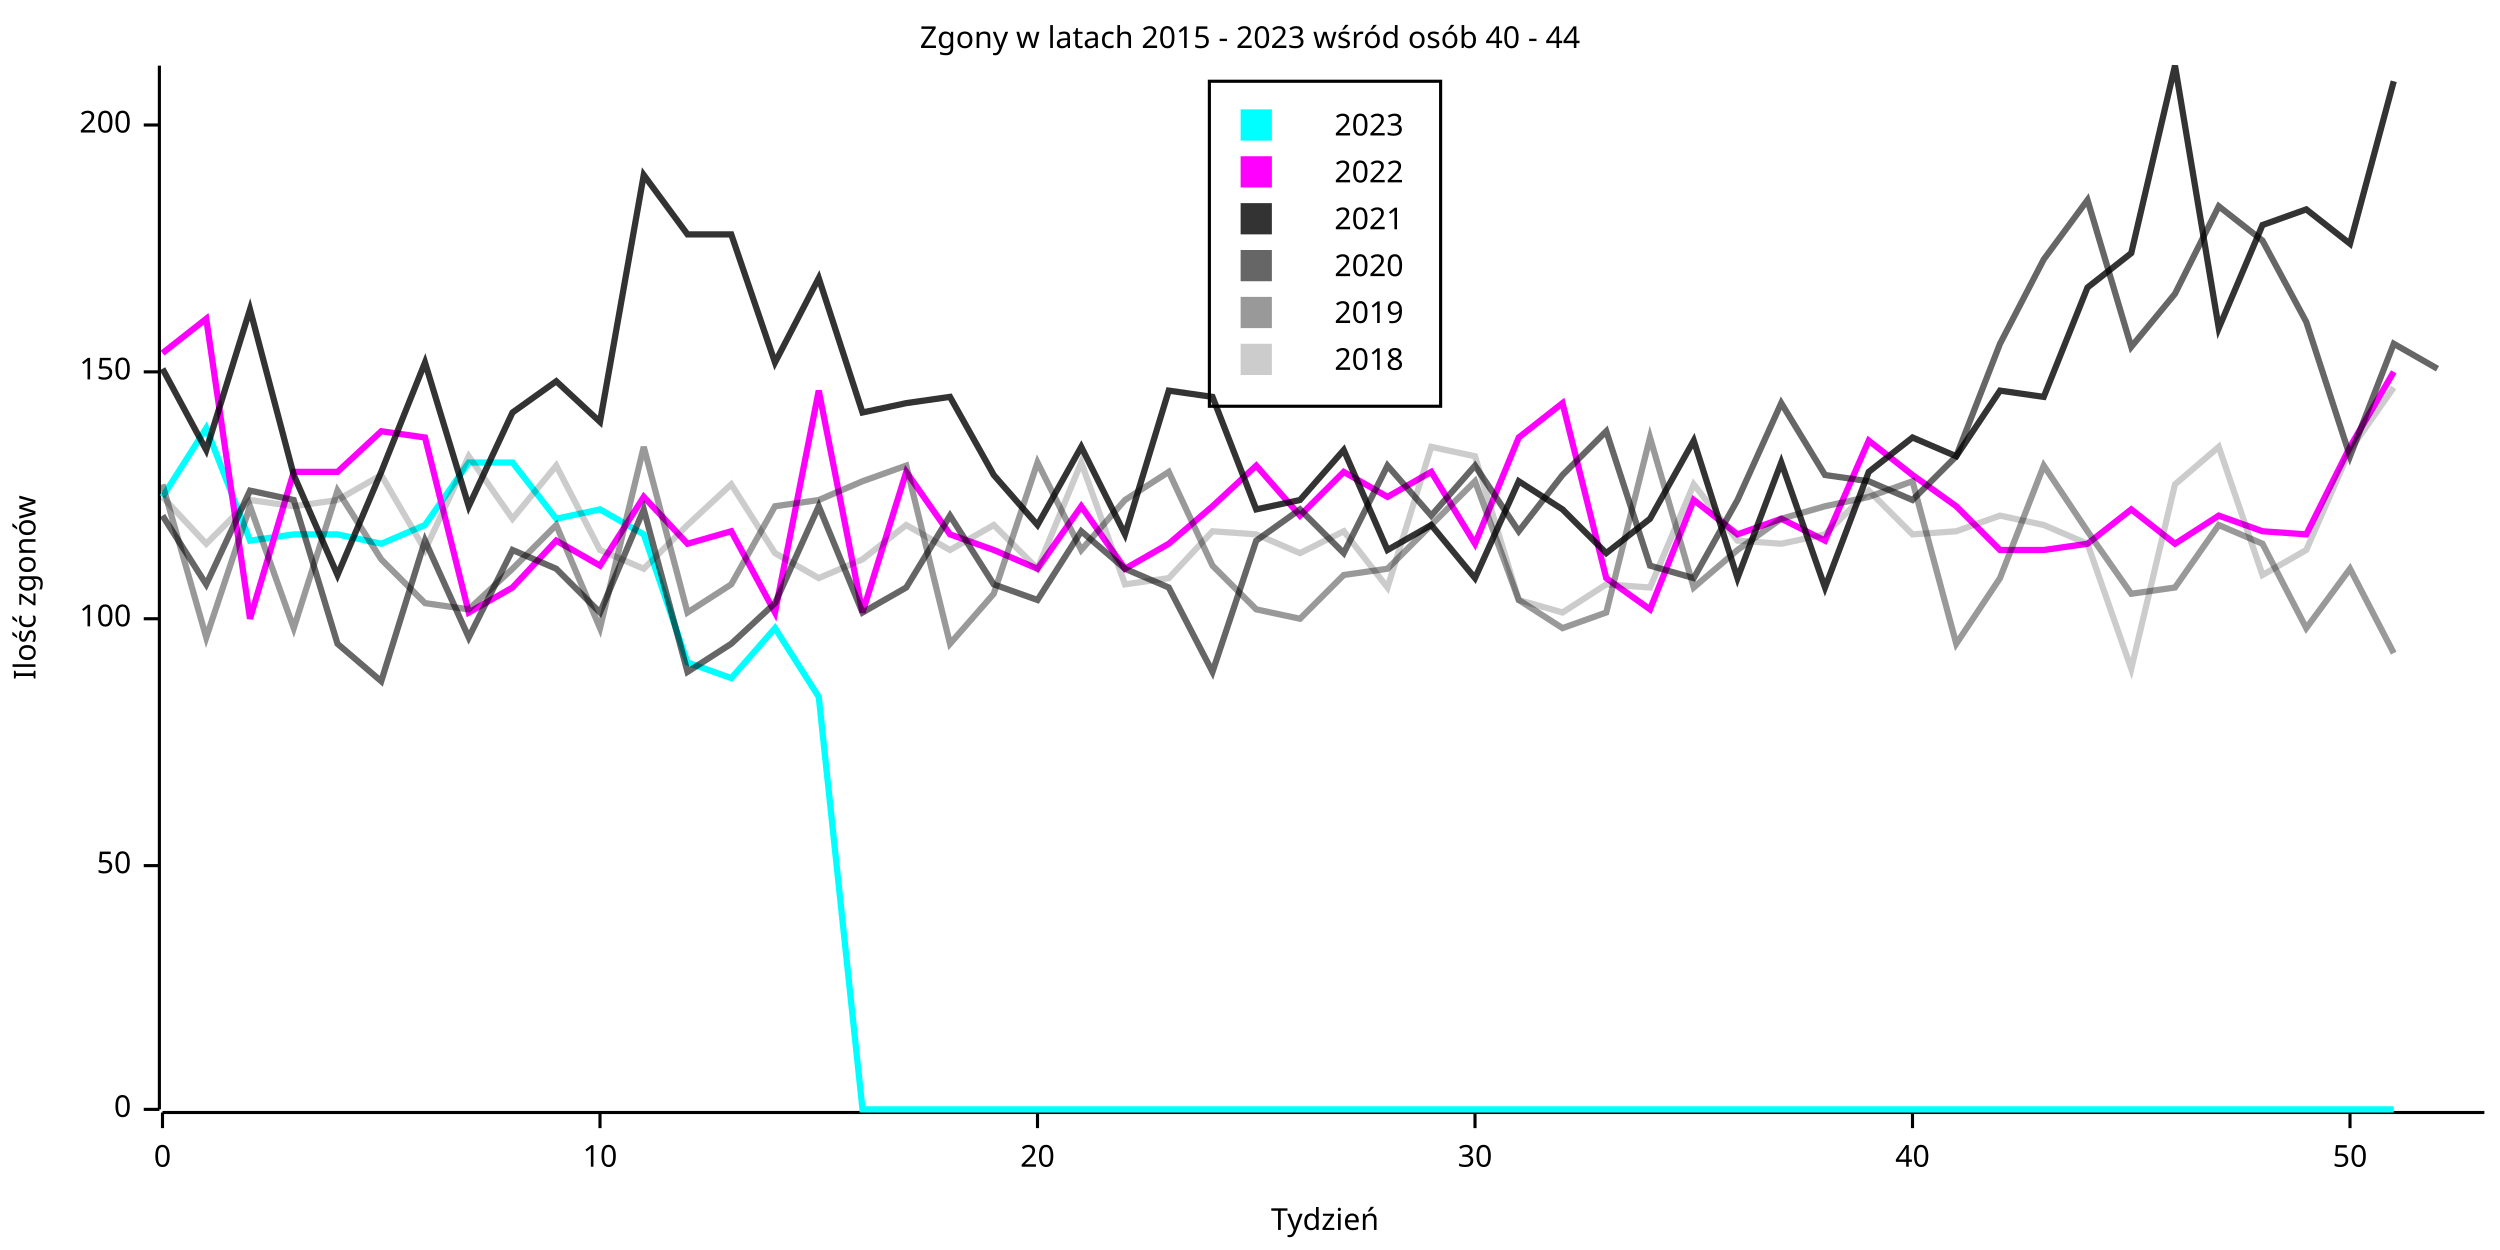
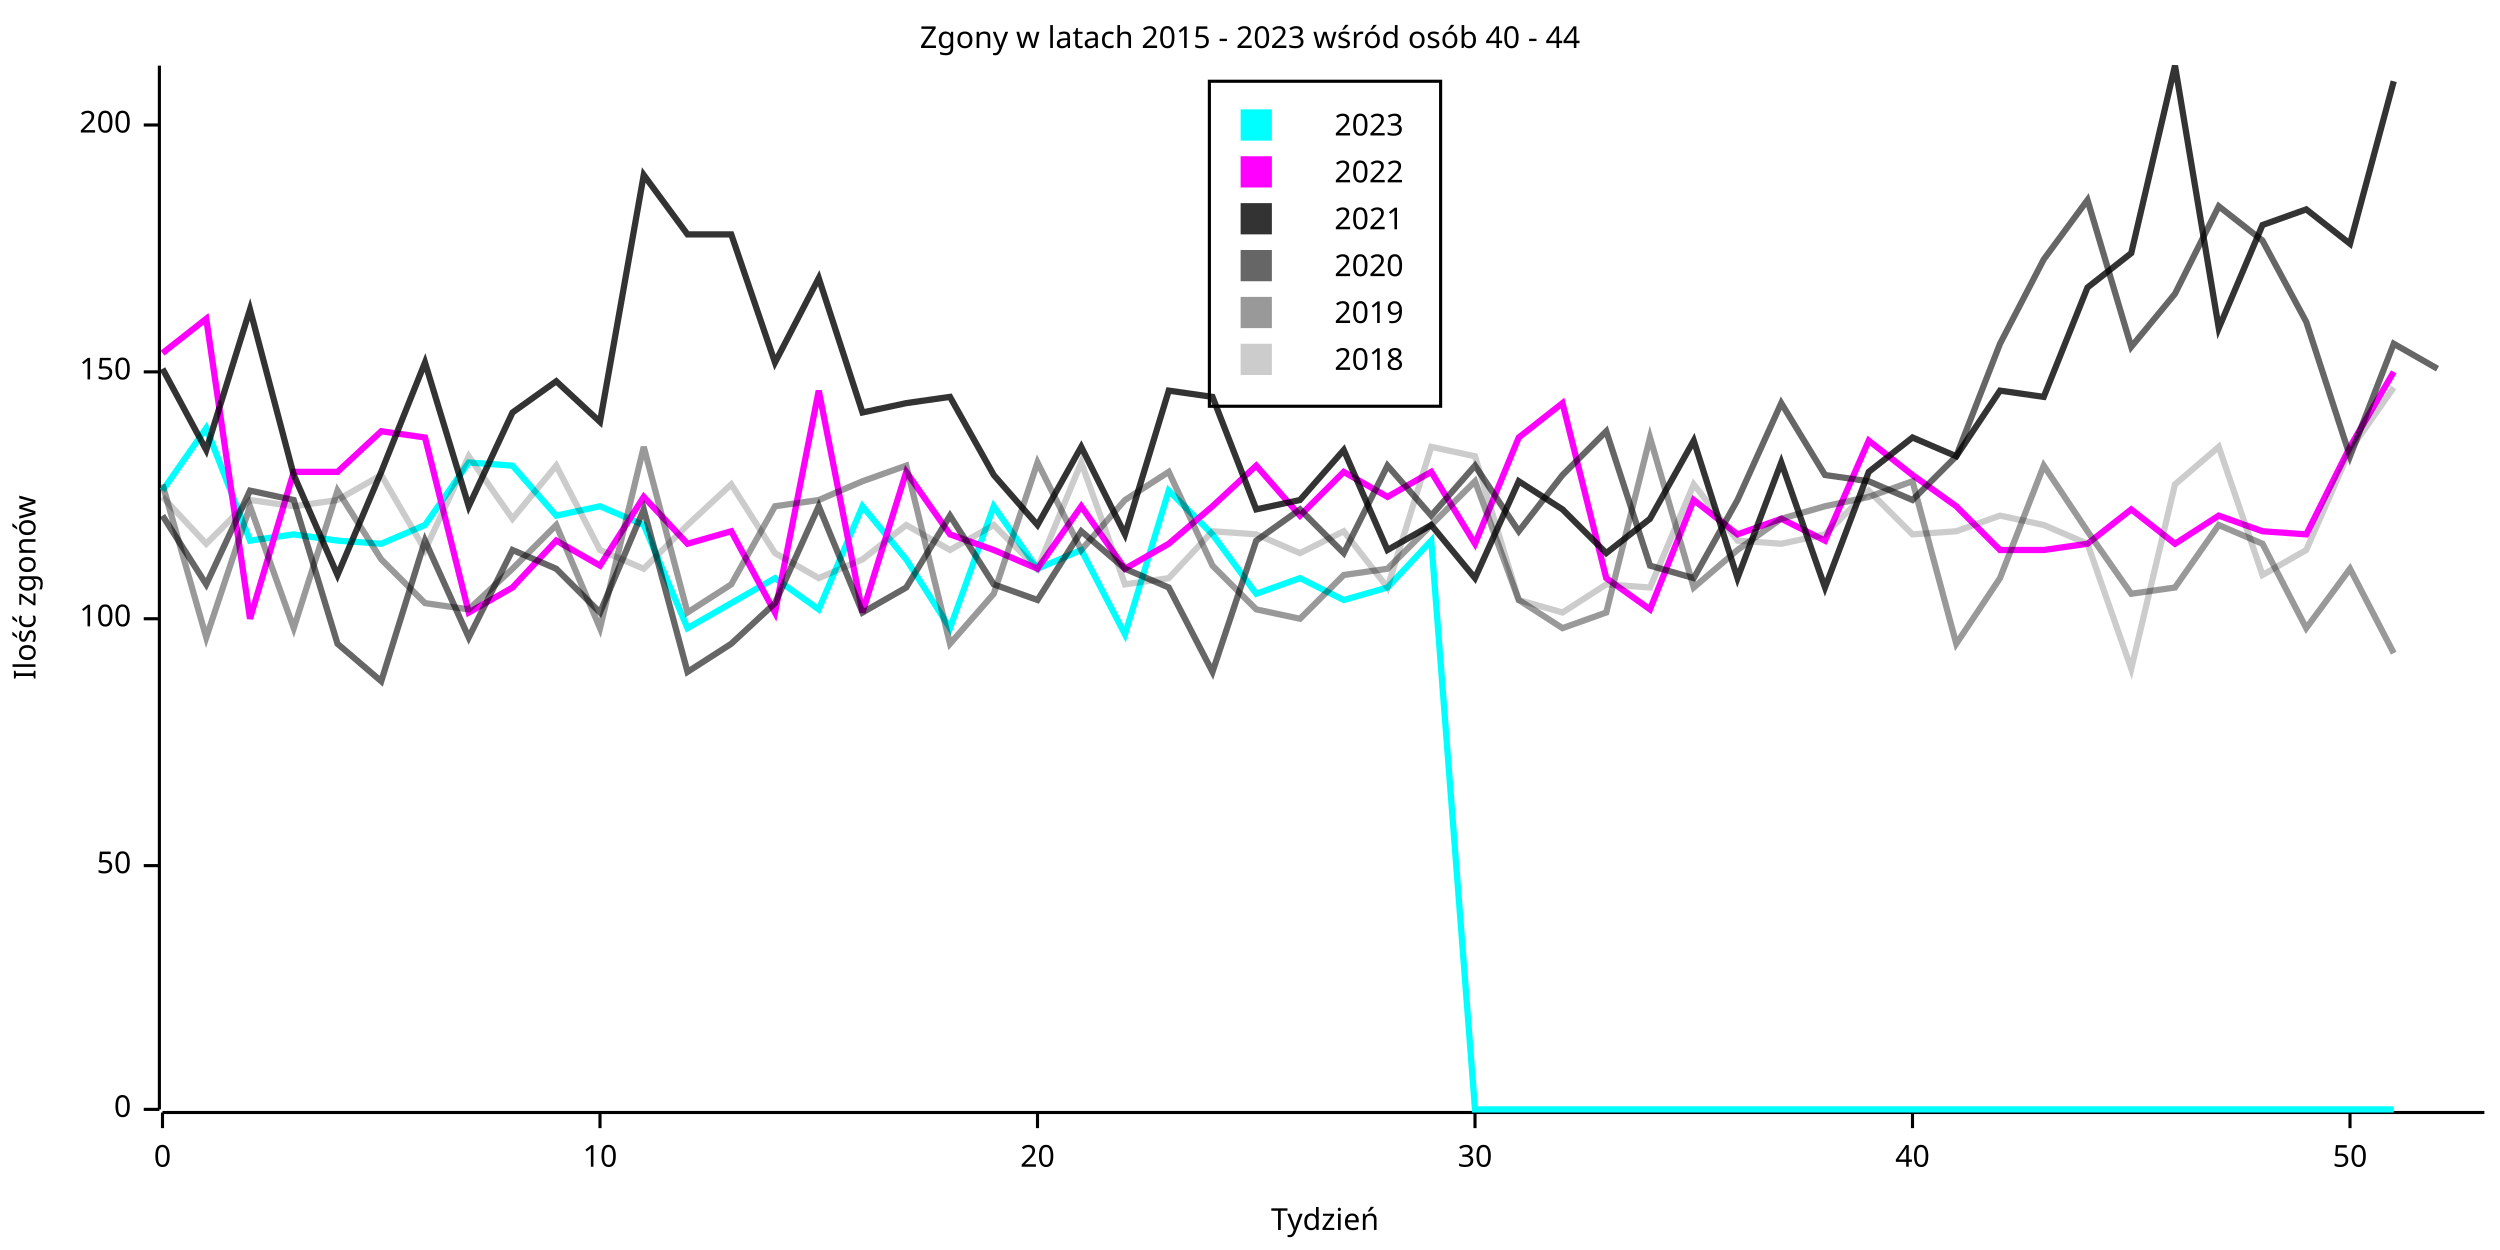
<svg xmlns="http://www.w3.org/2000/svg" width="800" height="400" viewBox="0 0 800 400">
  <rect x="0" y="0" width="800" height="400" opacity="1" fill="#FFFFFF" stroke="none" />
  <text x="400" y="8" dy="0.76em" text-anchor="middle" font-family="sans-serif" font-size="9.677" opacity="1" fill="#000000">
Zgony w latach 2015 - 2023 wśród osób 40 - 44
</text>
  <text x="4" y="188" dy="0.76em" text-anchor="middle" font-family="sans-serif" font-size="9.677" opacity="1" fill="#000000" transform="rotate(270, 4, 188)">
Ilość zgonów
</text>
  <text x="424" y="396" dy="-0.5ex" text-anchor="middle" font-family="sans-serif" font-size="9.677" opacity="1" fill="#000000">
Tydzień
</text>
  <polyline fill="none" opacity="1" stroke="#000000" stroke-width="1" points="51,21 51,355 " />
  <text x="42" y="355" dy="0.5ex" text-anchor="end" font-family="sans-serif" font-size="9.677" opacity="1" fill="#000000">
0
</text>
  <polyline fill="none" opacity="1" stroke="#000000" stroke-width="1" points="46,355 51,355 " />
  <text x="42" y="277" dy="0.5ex" text-anchor="end" font-family="sans-serif" font-size="9.677" opacity="1" fill="#000000">
50
</text>
  <polyline fill="none" opacity="1" stroke="#000000" stroke-width="1" points="46,277 51,277 " />
  <text x="42" y="198" dy="0.5ex" text-anchor="end" font-family="sans-serif" font-size="9.677" opacity="1" fill="#000000">
100
</text>
  <polyline fill="none" opacity="1" stroke="#000000" stroke-width="1" points="46,198 51,198 " />
  <text x="42" y="119" dy="0.5ex" text-anchor="end" font-family="sans-serif" font-size="9.677" opacity="1" fill="#000000">
150
</text>
  <polyline fill="none" opacity="1" stroke="#000000" stroke-width="1" points="46,119 51,119 " />
  <text x="42" y="40" dy="0.5ex" text-anchor="end" font-family="sans-serif" font-size="9.677" opacity="1" fill="#000000">
200
</text>
  <polyline fill="none" opacity="1" stroke="#000000" stroke-width="1" points="46,40 51,40 " />
  <polyline fill="none" opacity="1" stroke="#000000" stroke-width="1" points="52,356 795,356 " />
  <text x="52" y="366" dy="0.76em" text-anchor="middle" font-family="sans-serif" font-size="9.677" opacity="1" fill="#000000">
0
</text>
  <polyline fill="none" opacity="1" stroke="#000000" stroke-width="1" points="52,356 52,361 " />
  <text x="192" y="366" dy="0.76em" text-anchor="middle" font-family="sans-serif" font-size="9.677" opacity="1" fill="#000000">
10
</text>
  <polyline fill="none" opacity="1" stroke="#000000" stroke-width="1" points="192,356 192,361 " />
  <text x="332" y="366" dy="0.76em" text-anchor="middle" font-family="sans-serif" font-size="9.677" opacity="1" fill="#000000">
20
</text>
  <polyline fill="none" opacity="1" stroke="#000000" stroke-width="1" points="332,356 332,361 " />
  <text x="472" y="366" dy="0.76em" text-anchor="middle" font-family="sans-serif" font-size="9.677" opacity="1" fill="#000000">
30
</text>
  <polyline fill="none" opacity="1" stroke="#000000" stroke-width="1" points="472,356 472,361 " />
  <text x="612" y="366" dy="0.76em" text-anchor="middle" font-family="sans-serif" font-size="9.677" opacity="1" fill="#000000">
40
</text>
  <polyline fill="none" opacity="1" stroke="#000000" stroke-width="1" points="612,356 612,361 " />
  <text x="752" y="366" dy="0.76em" text-anchor="middle" font-family="sans-serif" font-size="9.677" opacity="1" fill="#000000">
50
</text>
  <polyline fill="none" opacity="1" stroke="#000000" stroke-width="1" points="752,356 752,361 " />
-   <polyline fill="none" opacity="1" stroke="#00FFFF" stroke-width="2" points="52,159 66,137 80,173 94,171 108,171 122,174 136,168 150,148 164,148 178,166 192,163 206,171 220,212 234,217 248,201 262,223 276,355 290,355 304,355 318,355 332,355 346,355 360,355 374,355 388,355 402,355 416,355 430,355 444,355 458,355 472,355 486,355 500,355 514,355 528,355 542,355 556,355 570,355 584,355 598,355 612,355 626,355 640,355 654,355 668,355 682,355 696,355 710,355 724,355 738,355 752,355 766,355 " />
+   <polyline fill="none" opacity="1" stroke="#00FFFF" stroke-width="2" points="52,157 66,137 80,173 94,171 108,173 122,174 136,168 150,148 164,149 178,165 192,162 206,168 220,201 234,193 248,185 262,195 276,162 290,179 304,201 318,162 332,182 346,176 360,203 374,157 388,171 402,190 416,185 430,192 444,188 458,173 472,355 486,355 500,355 514,355 528,355 542,355 556,355 570,355 584,355 598,355 612,355 626,355 640,355 654,355 668,355 682,355 696,355 710,355 724,355 738,355 752,355 766,355 " />
  <polyline fill="none" opacity="1" stroke="#FF00FF" stroke-width="2" points="52,113 66,102 80,198 94,151 108,151 122,138 136,140 150,196 164,188 178,173 192,181 206,159 220,174 234,170 248,196 262,125 276,196 290,151 304,171 318,176 332,182 346,162 360,182 374,174 388,162 402,149 416,165 430,151 444,159 458,151 472,174 486,140 500,129 514,185 528,195 542,160 556,171 570,166 584,173 598,141 612,152 626,162 640,176 654,176 668,174 682,163 696,174 710,165 724,170 738,171 752,143 766,119 " />
  <polyline fill="none" opacity="0.8" stroke="#000000" stroke-width="2" points="52,118 66,144 80,99 94,152 108,184 122,151 136,116 150,162 164,132 178,122 192,135 206,56 220,75 234,75 248,116 262,89 276,132 290,129 304,127 318,152 332,168 346,143 360,171 374,125 388,127 402,163 416,160 430,144 444,176 458,168 472,185 486,154 500,163 514,177 528,166 542,141 556,185 570,148 584,188 598,151 612,140 626,146 640,125 654,127 668,92 682,81 696,21 710,105 724,72 738,67 752,78 766,26 " />
  <polyline fill="none" opacity="0.6" stroke="#000000" stroke-width="2" points="52,165 66,187 80,157 94,160 108,206 122,218 136,173 150,204 164,176 178,182 192,196 206,163 220,215 234,206 248,193 262,162 276,196 290,188 304,165 318,187 332,192 346,170 360,182 374,188 388,215 402,173 416,163 430,177 444,149 458,165 472,149 486,170 500,152 514,138 528,181 542,185 556,160 570,129 584,152 598,154 612,160 626,146 640,110 654,83 668,64 682,111 696,94 710,66 724,77 738,103 752,146 766,110 780,118 " />
  <polyline fill="none" opacity="0.4" stroke="#000000" stroke-width="2" points="52,155 66,204 80,162 94,201 108,157 122,179 136,193 150,195 164,182 178,168 192,201 206,143 220,196 234,187 248,162 262,160 276,154 290,149 304,206 318,190 332,148 346,176 360,160 374,151 388,181 402,195 416,198 430,184 444,182 458,168 472,154 486,192 500,201 514,196 528,140 542,188 556,176 570,166 584,162 598,159 612,154 626,206 640,185 654,149 668,170 682,190 696,188 710,168 724,174 738,201 752,182 766,209 " />
  <polyline fill="none" opacity="0.2" stroke="#000000" stroke-width="2" points="52,159 66,174 80,160 94,162 108,160 122,152 136,176 150,146 164,166 178,149 192,176 206,182 220,168 234,155 248,177 262,185 276,179 290,168 304,176 318,168 332,182 346,148 360,187 374,185 388,170 402,171 416,177 430,170 444,188 458,143 472,146 486,192 500,196 514,187 528,188 542,155 556,173 570,174 584,171 598,157 612,171 626,170 640,165 654,168 668,174 682,214 696,155 710,143 724,184 738,176 752,144 766,124 " />
  <rect x="387" y="26" width="74" height="104" opacity="1" fill="none" stroke="#000000" />
  <text x="427" y="36" dy="0.76em" text-anchor="start" font-family="sans-serif" font-size="9.677" opacity="1" fill="#000000">
2023
</text>
  <text x="427" y="51" dy="0.76em" text-anchor="start" font-family="sans-serif" font-size="9.677" opacity="1" fill="#000000">
2022
</text>
  <text x="427" y="66" dy="0.76em" text-anchor="start" font-family="sans-serif" font-size="9.677" opacity="1" fill="#000000">
2021
</text>
  <text x="427" y="81" dy="0.76em" text-anchor="start" font-family="sans-serif" font-size="9.677" opacity="1" fill="#000000">
2020
</text>
  <text x="427" y="96" dy="0.76em" text-anchor="start" font-family="sans-serif" font-size="9.677" opacity="1" fill="#000000">
2019
</text>
  <text x="427" y="111" dy="0.76em" text-anchor="start" font-family="sans-serif" font-size="9.677" opacity="1" fill="#000000">
2018
</text>
  <rect x="397" y="35" width="10" height="10" opacity="1" fill="#00FFFF" stroke="none" />
  <rect x="397" y="50" width="10" height="10" opacity="1" fill="#FF00FF" stroke="none" />
  <rect x="397" y="65" width="10" height="10" opacity="0.8" fill="#000000" stroke="none" />
  <rect x="397" y="80" width="10" height="10" opacity="0.6" fill="#000000" stroke="none" />
  <rect x="397" y="95" width="10" height="10" opacity="0.4" fill="#000000" stroke="none" />
  <rect x="397" y="110" width="10" height="10" opacity="0.2" fill="#000000" stroke="none" />
</svg>
